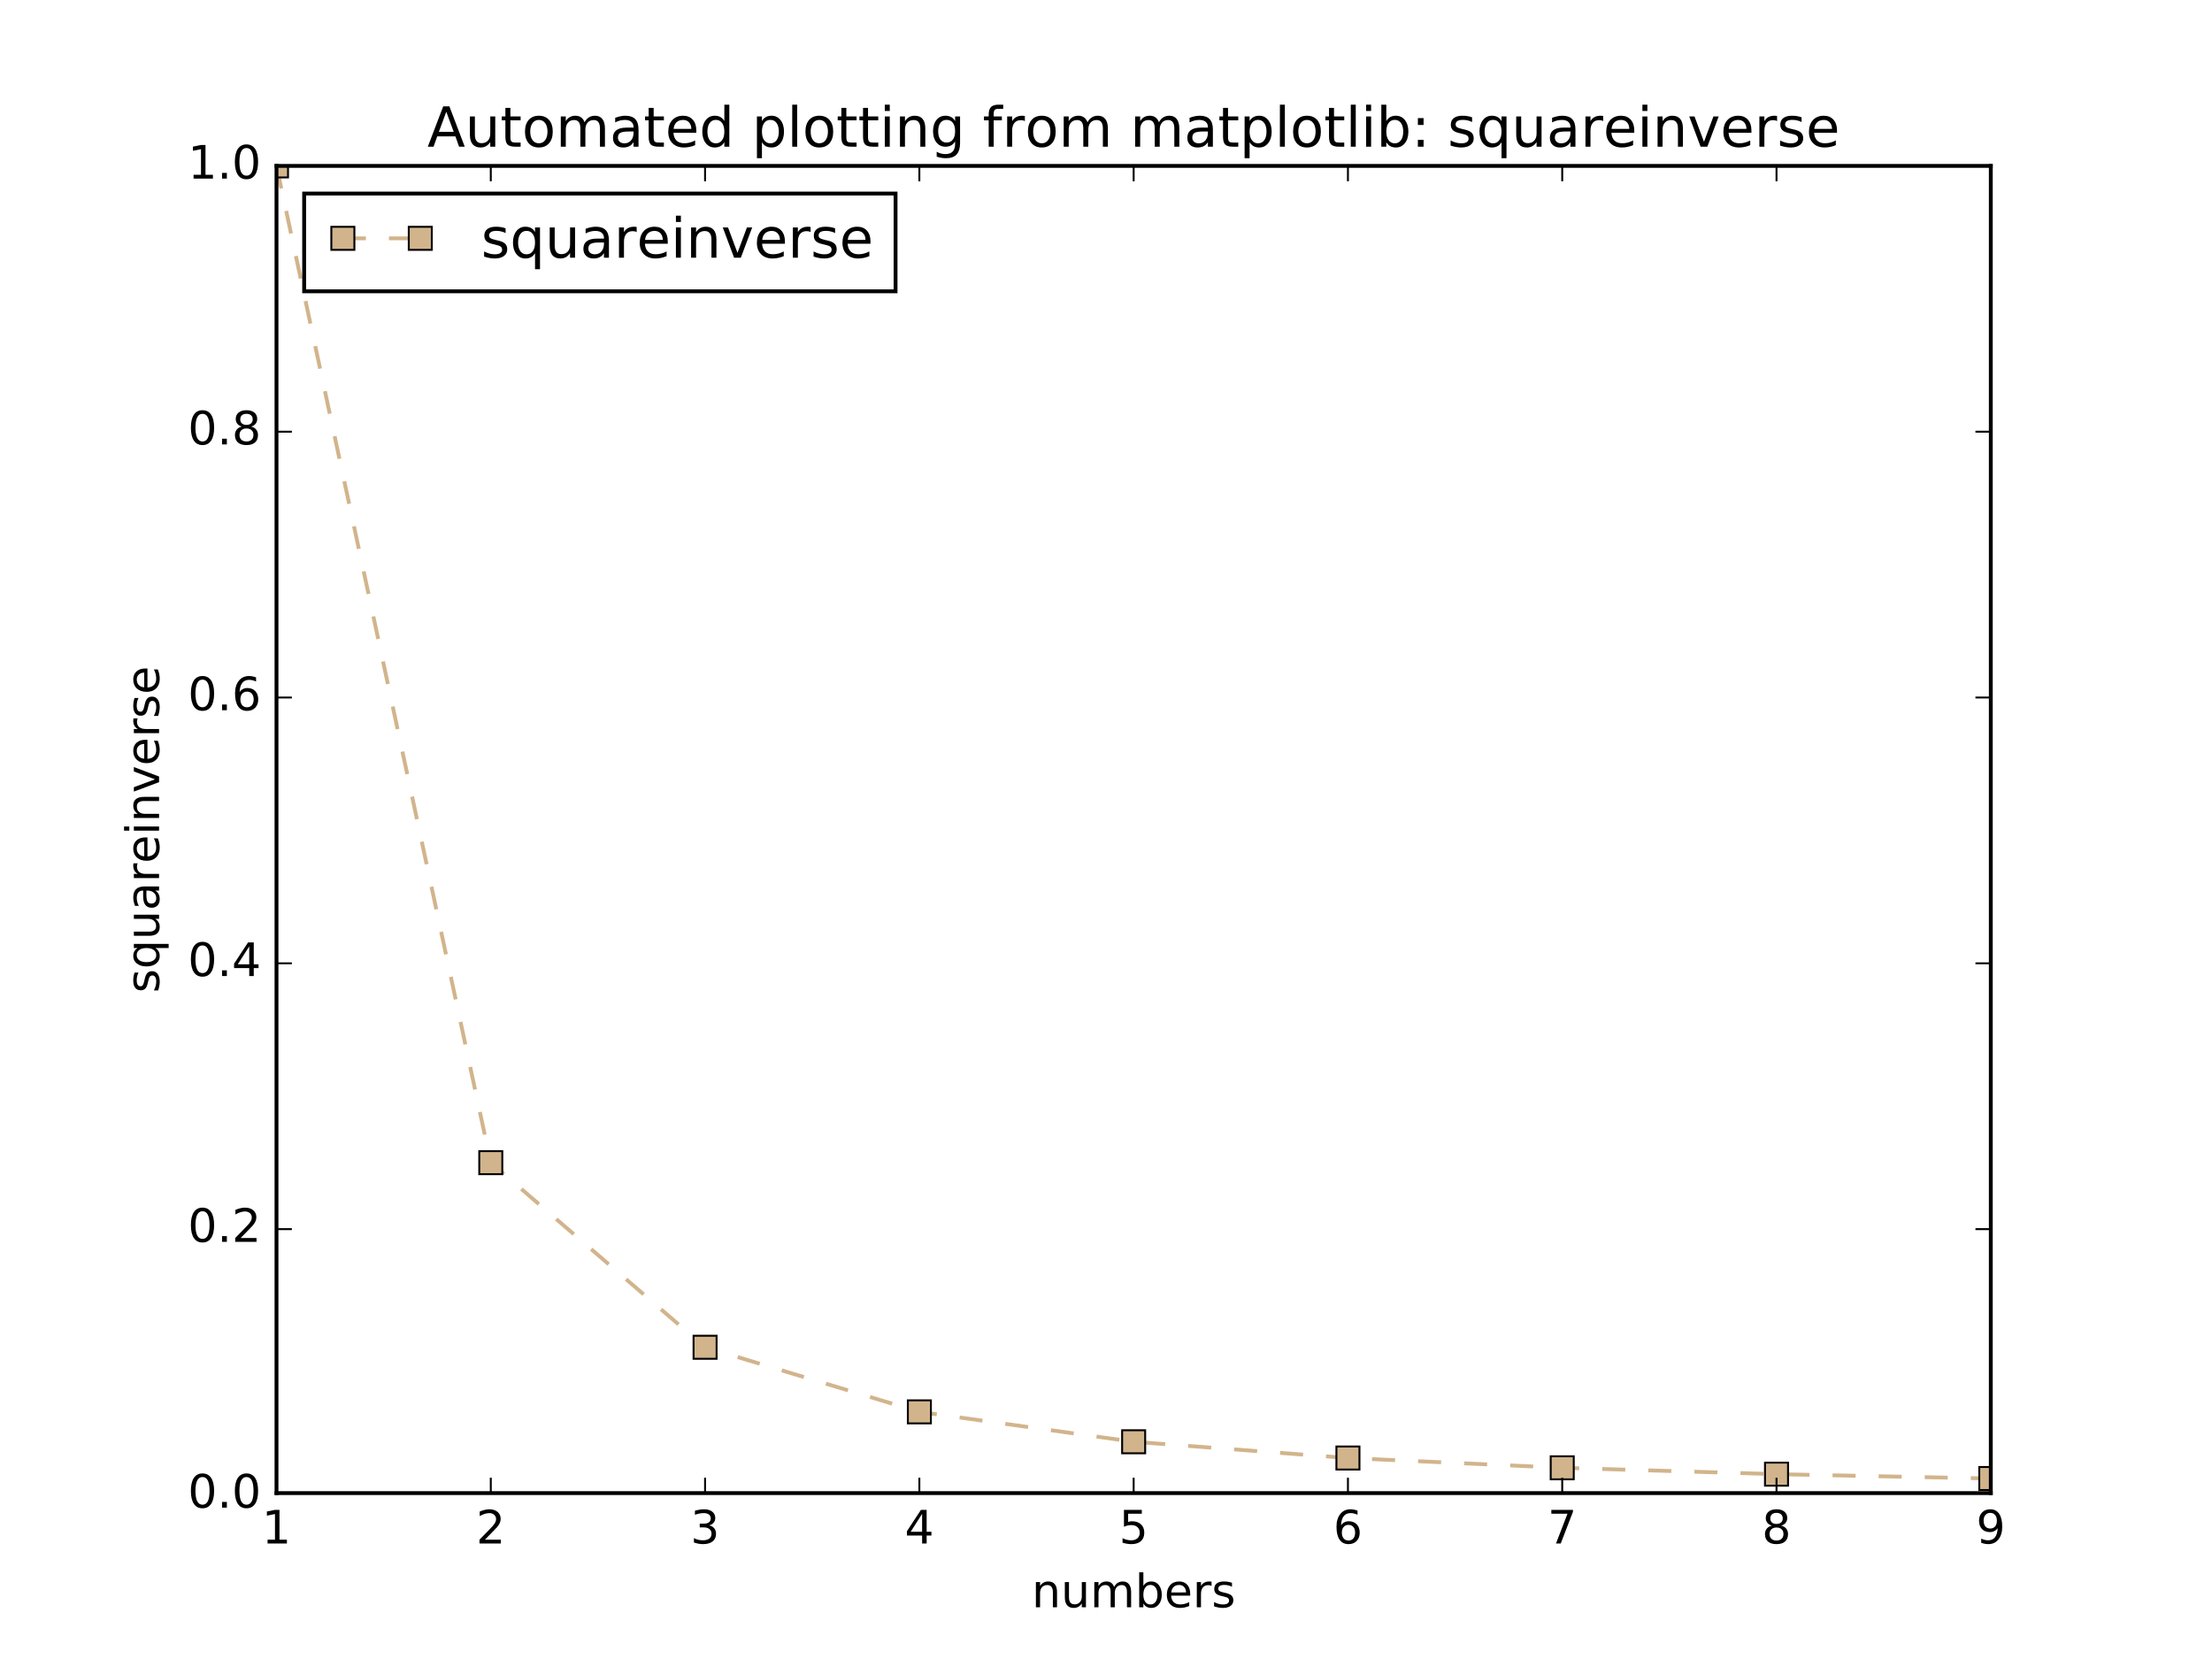
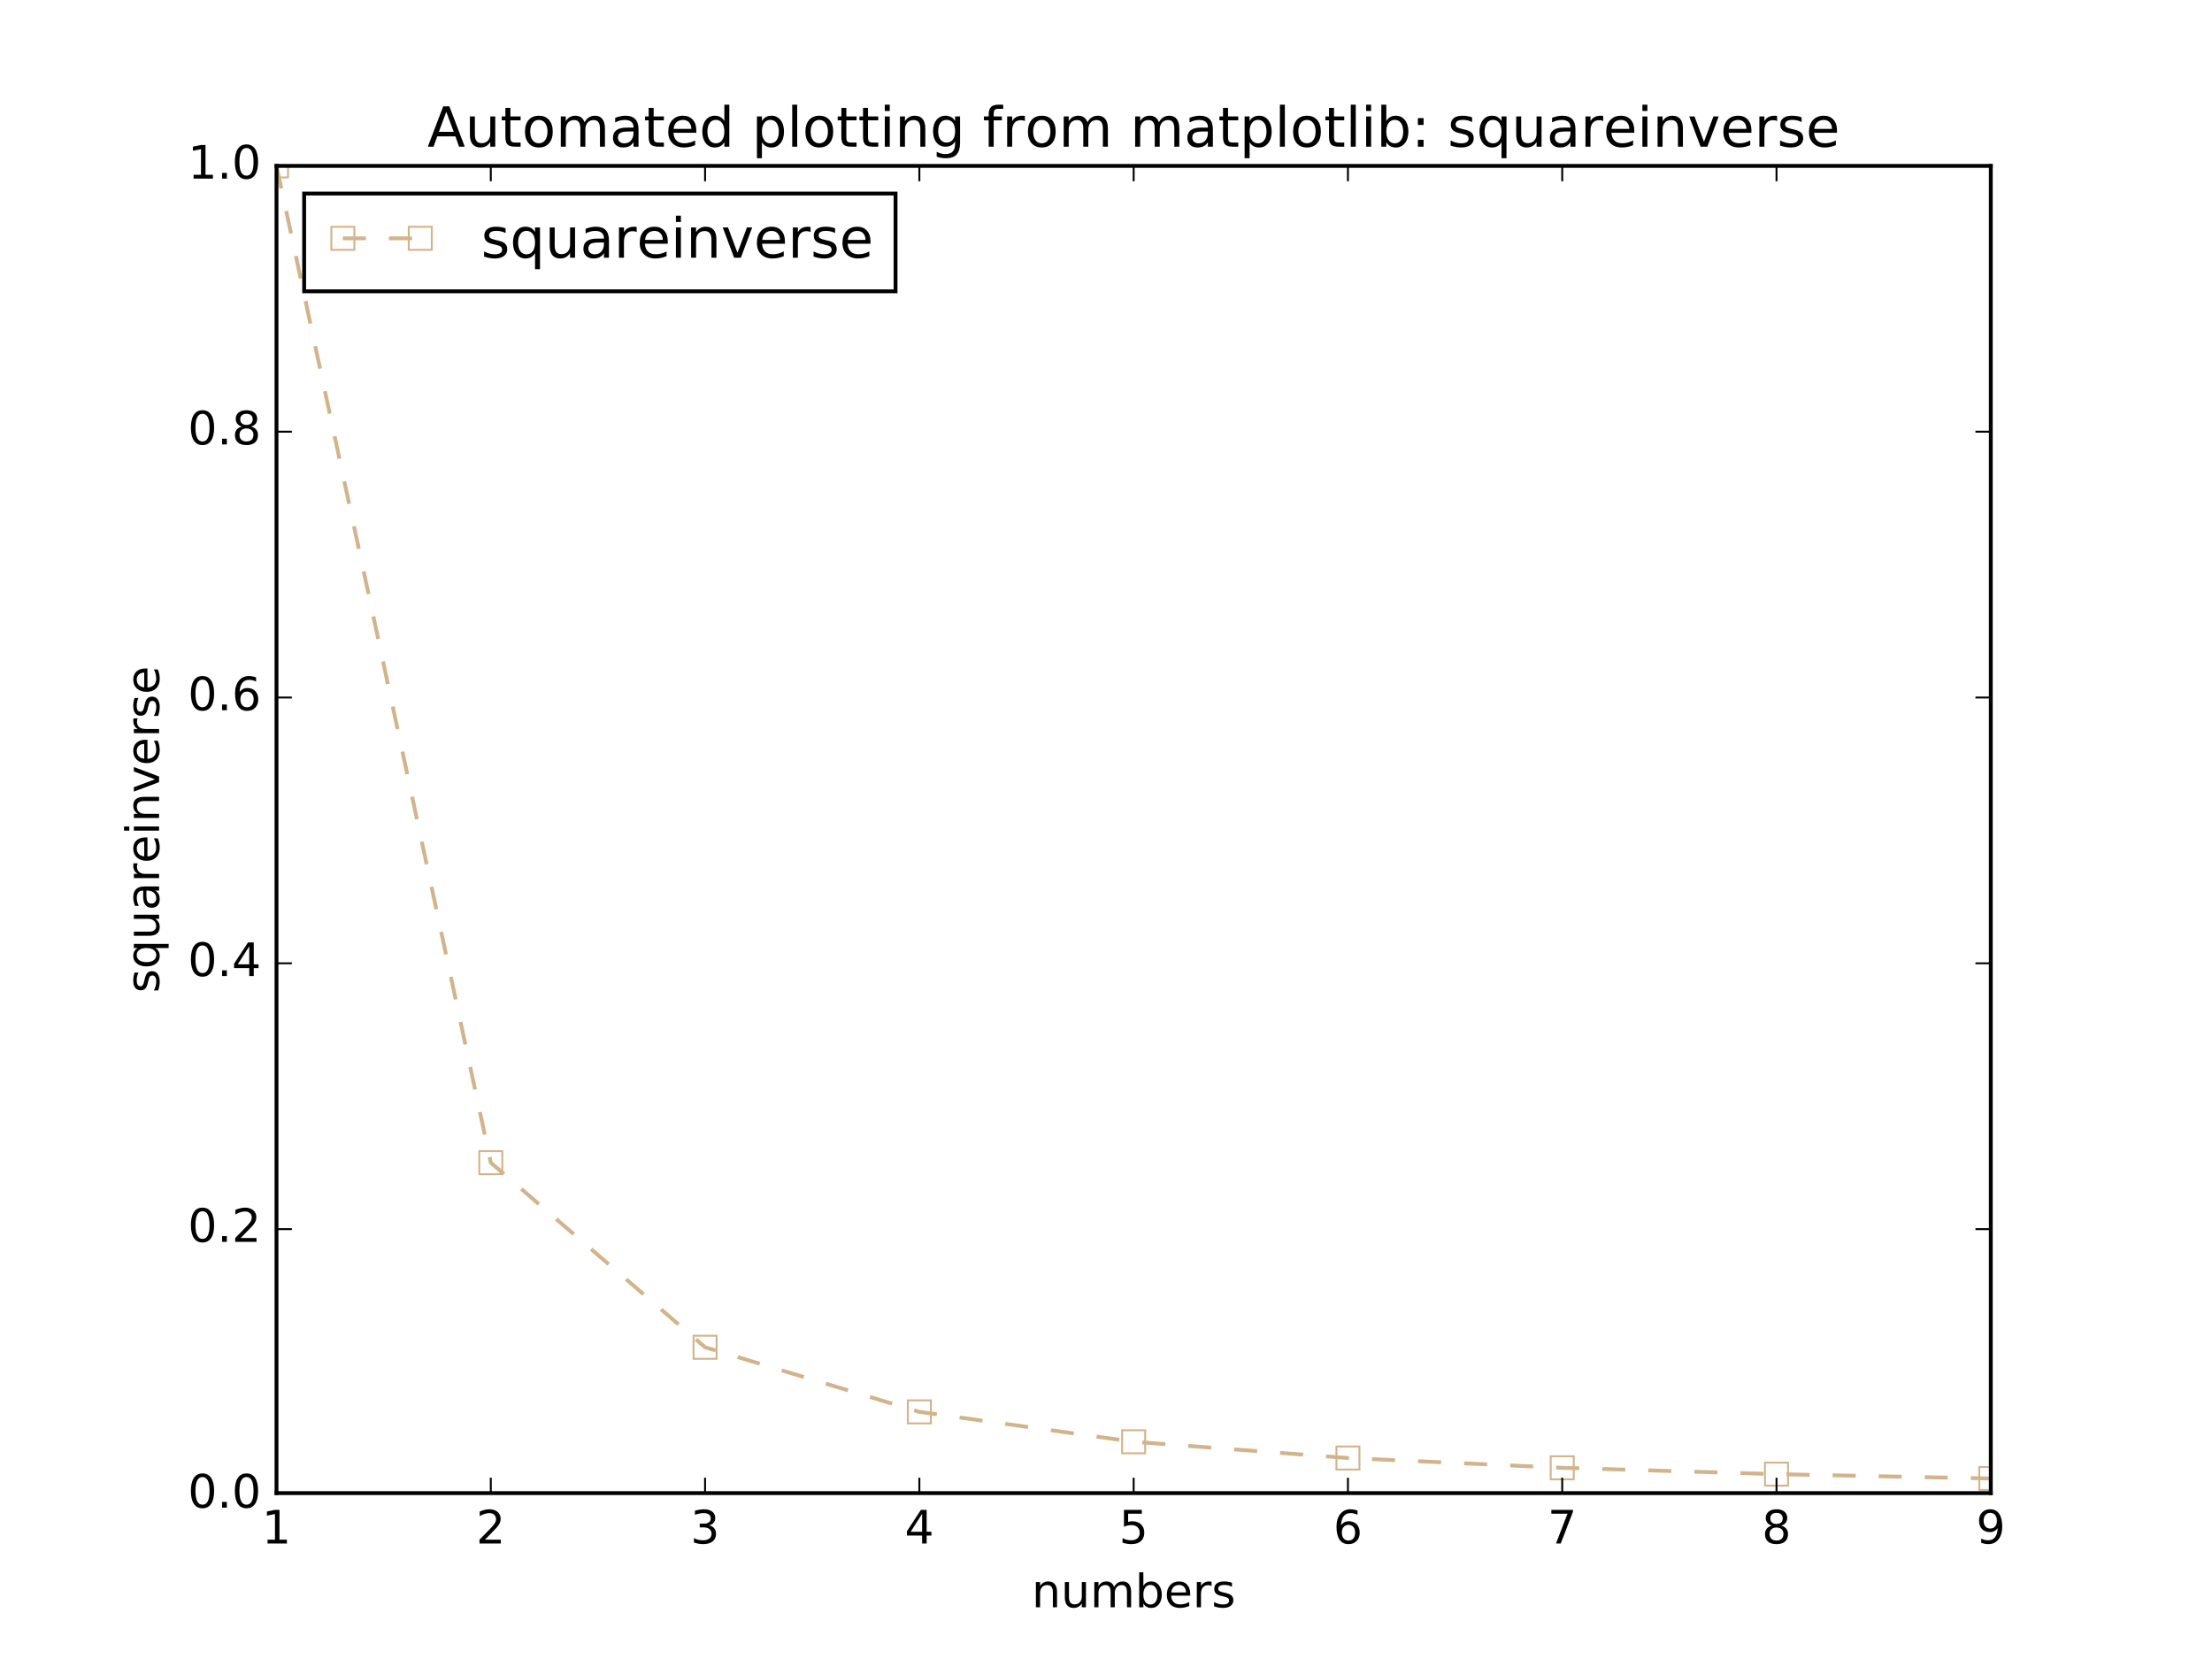
<svg xmlns="http://www.w3.org/2000/svg" xmlns:xlink="http://www.w3.org/1999/xlink" height="432pt" version="1.1" viewBox="0 0 576 432" width="576pt">
  <defs>
    <style type="text/css">
*{stroke-linecap:butt;stroke-linejoin:round;stroke-miterlimit:100000;}
  </style>
  </defs>
  <g id="figure_1">
    <g id="patch_1">
      <path d="M 0 432  L 576 432  L 576 0  L 0 0  z " style="fill:#ffffff;" />
    </g>
    <g id="axes_1">
      <g id="patch_2">
        <path d="M 72 388.8  L 518.4 388.8  L 518.4 43.2  L 72 43.2  z " style="fill:#ffffff;" />
      </g>
      <g id="line2d_1">
-         <path clip-path="url(#p4849aa7f11)" d="M 72 43.2  L 127.8 302.756  L 183.6 350.822  L 239.4 367.645  L 295.2 375.432  L 351 379.662  L 406.8 382.212  L 462.6 383.867  L 518.4 385.002  " style="fill:none;stroke:#d2b48c;stroke-dasharray:6,6;stroke-dashoffset:0.0;" />
+         <path clip-path="url(#pb3fa922ce8)" d="M 72 43.2  L 127.8 302.756  L 183.6 350.822  L 239.4 367.645  L 295.2 375.432  L 351 379.662  L 406.8 382.212  L 462.6 383.867  L 518.4 385.002  " style="fill:none;stroke:#d2b48c;stroke-dasharray:6,6;stroke-dashoffset:0.0;" />
        <defs>
-           <path d="M -3 3  L 3 3  L 3 -3  L -3 -3  z " id="m48107b4803" style="stroke:#000000;stroke-linejoin:miter;stroke-width:0.5;" />
+           <path d="M -3 3  L 3 3  L 3 -3  L -3 -3  z " id="me5fd3491e6" style="stroke:#d2b48c;stroke-linejoin:miter;stroke-width:0.5;" />
        </defs>
-         <g clip-path="url(#p4849aa7f11)">
-           <use style="fill:#d2b48c;stroke:#000000;stroke-linejoin:miter;stroke-width:0.5;" x="72.0" xlink:href="#m48107b4803" y="43.2" />
-           <use style="fill:#d2b48c;stroke:#000000;stroke-linejoin:miter;stroke-width:0.5;" x="127.8" xlink:href="#m48107b4803" y="302.756" />
-           <use style="fill:#d2b48c;stroke:#000000;stroke-linejoin:miter;stroke-width:0.5;" x="183.6" xlink:href="#m48107b4803" y="350.822" />
-           <use style="fill:#d2b48c;stroke:#000000;stroke-linejoin:miter;stroke-width:0.5;" x="239.4" xlink:href="#m48107b4803" y="367.645" />
-           <use style="fill:#d2b48c;stroke:#000000;stroke-linejoin:miter;stroke-width:0.5;" x="295.2" xlink:href="#m48107b4803" y="375.432" />
-           <use style="fill:#d2b48c;stroke:#000000;stroke-linejoin:miter;stroke-width:0.5;" x="351.0" xlink:href="#m48107b4803" y="379.662" />
-           <use style="fill:#d2b48c;stroke:#000000;stroke-linejoin:miter;stroke-width:0.5;" x="406.8" xlink:href="#m48107b4803" y="382.212" />
-           <use style="fill:#d2b48c;stroke:#000000;stroke-linejoin:miter;stroke-width:0.5;" x="462.6" xlink:href="#m48107b4803" y="383.867" />
-           <use style="fill:#d2b48c;stroke:#000000;stroke-linejoin:miter;stroke-width:0.5;" x="518.4" xlink:href="#m48107b4803" y="385.002" />
+         <g clip-path="url(#pb3fa922ce8)">
+           <use style="fill:none;stroke:#d2b48c;stroke-linejoin:miter;stroke-width:0.5;" x="72.0" xlink:href="#me5fd3491e6" y="43.2" />
+           <use style="fill:none;stroke:#d2b48c;stroke-linejoin:miter;stroke-width:0.5;" x="127.8" xlink:href="#me5fd3491e6" y="302.756" />
+           <use style="fill:none;stroke:#d2b48c;stroke-linejoin:miter;stroke-width:0.5;" x="183.6" xlink:href="#me5fd3491e6" y="350.822" />
+           <use style="fill:none;stroke:#d2b48c;stroke-linejoin:miter;stroke-width:0.5;" x="239.4" xlink:href="#me5fd3491e6" y="367.645" />
+           <use style="fill:none;stroke:#d2b48c;stroke-linejoin:miter;stroke-width:0.5;" x="295.2" xlink:href="#me5fd3491e6" y="375.432" />
+           <use style="fill:none;stroke:#d2b48c;stroke-linejoin:miter;stroke-width:0.5;" x="351.0" xlink:href="#me5fd3491e6" y="379.662" />
+           <use style="fill:none;stroke:#d2b48c;stroke-linejoin:miter;stroke-width:0.5;" x="406.8" xlink:href="#me5fd3491e6" y="382.212" />
+           <use style="fill:none;stroke:#d2b48c;stroke-linejoin:miter;stroke-width:0.5;" x="462.6" xlink:href="#me5fd3491e6" y="383.867" />
+           <use style="fill:none;stroke:#d2b48c;stroke-linejoin:miter;stroke-width:0.5;" x="518.4" xlink:href="#me5fd3491e6" y="385.002" />
        </g>
      </g>
      <g id="patch_3">
        <path d="M 72 43.2  L 518.4 43.2  " style="fill:none;stroke:#000000;stroke-linecap:square;stroke-linejoin:miter;" />
      </g>
      <g id="patch_4">
        <path d="M 518.4 388.8  L 518.4 43.2  " style="fill:none;stroke:#000000;stroke-linecap:square;stroke-linejoin:miter;" />
      </g>
      <g id="patch_5">
        <path d="M 72 388.8  L 518.4 388.8  " style="fill:none;stroke:#000000;stroke-linecap:square;stroke-linejoin:miter;" />
      </g>
      <g id="patch_6">
        <path d="M 72 388.8  L 72 43.2  " style="fill:none;stroke:#000000;stroke-linecap:square;stroke-linejoin:miter;" />
      </g>
      <g id="matplotlib.axis_1">
        <g id="xtick_1">
          <g id="line2d_2">
            <defs>
-               <path d="M 0 0  L 0 -4  " id="ma2c7a8c70d" style="stroke:#000000;stroke-width:0.5;" />
-             </defs>
-             <g>
-               <use style="stroke:#000000;stroke-width:0.5;" x="72.0" xlink:href="#ma2c7a8c70d" y="388.8" />
+               <path d="M 0 0  L 0 -4  " id="m78425bdd0c" style="stroke:#000000;stroke-width:0.5;" />
+             </defs>
+             <g>
+               <use style="stroke:#000000;stroke-width:0.5;" x="72.0" xlink:href="#m78425bdd0c" y="388.8" />
            </g>
          </g>
          <g id="line2d_3">
            <defs>
-               <path d="M 0 0  L 0 4  " id="m5c0ee58ddb" style="stroke:#000000;stroke-width:0.5;" />
-             </defs>
-             <g>
-               <use style="stroke:#000000;stroke-width:0.5;" x="72.0" xlink:href="#m5c0ee58ddb" y="43.2" />
+               <path d="M 0 0  L 0 4  " id="m4f52b90b50" style="stroke:#000000;stroke-width:0.5;" />
+             </defs>
+             <g>
+               <use style="stroke:#000000;stroke-width:0.5;" x="72.0" xlink:href="#m4f52b90b50" y="43.2" />
            </g>
          </g>
          <g id="text_1">
            <defs>
              <path d="M 12.406 8.297  L 28.516 8.297  L 28.516 63.922  L 10.984 60.406  L 10.984 69.391  L 28.422 72.906  L 38.281 72.906  L 38.281 8.297  L 54.391 8.297  L 54.391 0  L 12.406 0  z " id="BitstreamVeraSans-Roman-31" />
            </defs>
            <g transform="translate(68.1825 401.9181)scale(0.12 -0.12)">
              <use xlink:href="#BitstreamVeraSans-Roman-31" />
            </g>
          </g>
        </g>
        <g id="xtick_2">
          <g id="line2d_4">
            <g>
-               <use style="stroke:#000000;stroke-width:0.5;" x="127.8" xlink:href="#ma2c7a8c70d" y="388.8" />
+               <use style="stroke:#000000;stroke-width:0.5;" x="127.8" xlink:href="#m78425bdd0c" y="388.8" />
            </g>
          </g>
          <g id="line2d_5">
            <g>
-               <use style="stroke:#000000;stroke-width:0.5;" x="127.8" xlink:href="#m5c0ee58ddb" y="43.2" />
+               <use style="stroke:#000000;stroke-width:0.5;" x="127.8" xlink:href="#m4f52b90b50" y="43.2" />
            </g>
          </g>
          <g id="text_2">
            <defs>
              <path d="M 19.188 8.297  L 53.609 8.297  L 53.609 0  L 7.328 0  L 7.328 8.297  Q 12.938 14.109 22.625 23.891  Q 32.328 33.688 34.812 36.531  Q 39.547 41.844 41.422 45.531  Q 43.312 49.219 43.312 52.781  Q 43.312 58.594 39.234 62.25  Q 35.156 65.922 28.609 65.922  Q 23.969 65.922 18.812 64.312  Q 13.672 62.703 7.812 59.422  L 7.812 69.391  Q 13.766 71.781 18.938 73  Q 24.125 74.219 28.422 74.219  Q 39.75 74.219 46.484 68.547  Q 53.219 62.891 53.219 53.422  Q 53.219 48.922 51.531 44.891  Q 49.859 40.875 45.406 35.406  Q 44.188 33.984 37.641 27.219  Q 31.109 20.453 19.188 8.297  " id="BitstreamVeraSans-Roman-32" />
            </defs>
            <g transform="translate(123.9825 401.9181)scale(0.12 -0.12)">
              <use xlink:href="#BitstreamVeraSans-Roman-32" />
            </g>
          </g>
        </g>
        <g id="xtick_3">
          <g id="line2d_6">
            <g>
-               <use style="stroke:#000000;stroke-width:0.5;" x="183.6" xlink:href="#ma2c7a8c70d" y="388.8" />
+               <use style="stroke:#000000;stroke-width:0.5;" x="183.6" xlink:href="#m78425bdd0c" y="388.8" />
            </g>
          </g>
          <g id="line2d_7">
            <g>
-               <use style="stroke:#000000;stroke-width:0.5;" x="183.6" xlink:href="#m5c0ee58ddb" y="43.2" />
+               <use style="stroke:#000000;stroke-width:0.5;" x="183.6" xlink:href="#m4f52b90b50" y="43.2" />
            </g>
          </g>
          <g id="text_3">
            <defs>
              <path d="M 40.578 39.312  Q 47.656 37.797 51.625 33  Q 55.609 28.219 55.609 21.188  Q 55.609 10.406 48.188 4.484  Q 40.766 -1.422 27.094 -1.422  Q 22.516 -1.422 17.656 -0.516  Q 12.797 0.391 7.625 2.203  L 7.625 11.719  Q 11.719 9.328 16.594 8.109  Q 21.484 6.891 26.812 6.891  Q 36.078 6.891 40.938 10.547  Q 45.797 14.203 45.797 21.188  Q 45.797 27.641 41.281 31.266  Q 36.766 34.906 28.719 34.906  L 20.219 34.906  L 20.219 43.016  L 29.109 43.016  Q 36.375 43.016 40.234 45.922  Q 44.094 48.828 44.094 54.297  Q 44.094 59.906 40.109 62.906  Q 36.141 65.922 28.719 65.922  Q 24.656 65.922 20.016 65.031  Q 15.375 64.156 9.812 62.312  L 9.812 71.094  Q 15.438 72.656 20.344 73.438  Q 25.25 74.219 29.594 74.219  Q 40.828 74.219 47.359 69.109  Q 53.906 64.016 53.906 55.328  Q 53.906 49.266 50.438 45.094  Q 46.969 40.922 40.578 39.312  " id="BitstreamVeraSans-Roman-33" />
            </defs>
            <g transform="translate(179.7825 401.9181)scale(0.12 -0.12)">
              <use xlink:href="#BitstreamVeraSans-Roman-33" />
            </g>
          </g>
        </g>
        <g id="xtick_4">
          <g id="line2d_8">
            <g>
-               <use style="stroke:#000000;stroke-width:0.5;" x="239.4" xlink:href="#ma2c7a8c70d" y="388.8" />
+               <use style="stroke:#000000;stroke-width:0.5;" x="239.4" xlink:href="#m78425bdd0c" y="388.8" />
            </g>
          </g>
          <g id="line2d_9">
            <g>
-               <use style="stroke:#000000;stroke-width:0.5;" x="239.4" xlink:href="#m5c0ee58ddb" y="43.2" />
+               <use style="stroke:#000000;stroke-width:0.5;" x="239.4" xlink:href="#m4f52b90b50" y="43.2" />
            </g>
          </g>
          <g id="text_4">
            <defs>
              <path d="M 37.797 64.312  L 12.891 25.391  L 37.797 25.391  z M 35.203 72.906  L 47.609 72.906  L 47.609 25.391  L 58.016 25.391  L 58.016 17.188  L 47.609 17.188  L 47.609 0  L 37.797 0  L 37.797 17.188  L 4.891 17.188  L 4.891 26.703  z " id="BitstreamVeraSans-Roman-34" />
            </defs>
            <g transform="translate(235.5825 401.9181)scale(0.12 -0.12)">
              <use xlink:href="#BitstreamVeraSans-Roman-34" />
            </g>
          </g>
        </g>
        <g id="xtick_5">
          <g id="line2d_10">
            <g>
-               <use style="stroke:#000000;stroke-width:0.5;" x="295.2" xlink:href="#ma2c7a8c70d" y="388.8" />
+               <use style="stroke:#000000;stroke-width:0.5;" x="295.2" xlink:href="#m78425bdd0c" y="388.8" />
            </g>
          </g>
          <g id="line2d_11">
            <g>
-               <use style="stroke:#000000;stroke-width:0.5;" x="295.2" xlink:href="#m5c0ee58ddb" y="43.2" />
+               <use style="stroke:#000000;stroke-width:0.5;" x="295.2" xlink:href="#m4f52b90b50" y="43.2" />
            </g>
          </g>
          <g id="text_5">
            <defs>
              <path d="M 10.797 72.906  L 49.516 72.906  L 49.516 64.594  L 19.828 64.594  L 19.828 46.734  Q 21.969 47.469 24.109 47.828  Q 26.266 48.188 28.422 48.188  Q 40.625 48.188 47.75 41.5  Q 54.891 34.812 54.891 23.391  Q 54.891 11.625 47.562 5.094  Q 40.234 -1.422 26.906 -1.422  Q 22.312 -1.422 17.547 -0.641  Q 12.797 0.141 7.719 1.703  L 7.719 11.625  Q 12.109 9.234 16.797 8.062  Q 21.484 6.891 26.703 6.891  Q 35.156 6.891 40.078 11.328  Q 45.016 15.766 45.016 23.391  Q 45.016 31 40.078 35.438  Q 35.156 39.891 26.703 39.891  Q 22.75 39.891 18.812 39.016  Q 14.891 38.141 10.797 36.281  z " id="BitstreamVeraSans-Roman-35" />
            </defs>
            <g transform="translate(291.3825 401.9181)scale(0.12 -0.12)">
              <use xlink:href="#BitstreamVeraSans-Roman-35" />
            </g>
          </g>
        </g>
        <g id="xtick_6">
          <g id="line2d_12">
            <g>
-               <use style="stroke:#000000;stroke-width:0.5;" x="351.0" xlink:href="#ma2c7a8c70d" y="388.8" />
+               <use style="stroke:#000000;stroke-width:0.5;" x="351.0" xlink:href="#m78425bdd0c" y="388.8" />
            </g>
          </g>
          <g id="line2d_13">
            <g>
-               <use style="stroke:#000000;stroke-width:0.5;" x="351.0" xlink:href="#m5c0ee58ddb" y="43.2" />
+               <use style="stroke:#000000;stroke-width:0.5;" x="351.0" xlink:href="#m4f52b90b50" y="43.2" />
            </g>
          </g>
          <g id="text_6">
            <defs>
              <path d="M 33.016 40.375  Q 26.375 40.375 22.484 35.828  Q 18.609 31.297 18.609 23.391  Q 18.609 15.531 22.484 10.953  Q 26.375 6.391 33.016 6.391  Q 39.656 6.391 43.531 10.953  Q 47.406 15.531 47.406 23.391  Q 47.406 31.297 43.531 35.828  Q 39.656 40.375 33.016 40.375  M 52.594 71.297  L 52.594 62.312  Q 48.875 64.062 45.094 64.984  Q 41.312 65.922 37.594 65.922  Q 27.828 65.922 22.672 59.328  Q 17.531 52.734 16.797 39.406  Q 19.672 43.656 24.016 45.922  Q 28.375 48.188 33.594 48.188  Q 44.578 48.188 50.953 41.516  Q 57.328 34.859 57.328 23.391  Q 57.328 12.156 50.688 5.359  Q 44.047 -1.422 33.016 -1.422  Q 20.359 -1.422 13.672 8.266  Q 6.984 17.969 6.984 36.375  Q 6.984 53.656 15.188 63.938  Q 23.391 74.219 37.203 74.219  Q 40.922 74.219 44.703 73.484  Q 48.484 72.75 52.594 71.297  " id="BitstreamVeraSans-Roman-36" />
            </defs>
            <g transform="translate(347.1825 401.9181)scale(0.12 -0.12)">
              <use xlink:href="#BitstreamVeraSans-Roman-36" />
            </g>
          </g>
        </g>
        <g id="xtick_7">
          <g id="line2d_14">
            <g>
-               <use style="stroke:#000000;stroke-width:0.5;" x="406.8" xlink:href="#ma2c7a8c70d" y="388.8" />
+               <use style="stroke:#000000;stroke-width:0.5;" x="406.8" xlink:href="#m78425bdd0c" y="388.8" />
            </g>
          </g>
          <g id="line2d_15">
            <g>
-               <use style="stroke:#000000;stroke-width:0.5;" x="406.8" xlink:href="#m5c0ee58ddb" y="43.2" />
+               <use style="stroke:#000000;stroke-width:0.5;" x="406.8" xlink:href="#m4f52b90b50" y="43.2" />
            </g>
          </g>
          <g id="text_7">
            <defs>
              <path d="M 8.203 72.906  L 55.078 72.906  L 55.078 68.703  L 28.609 0  L 18.312 0  L 43.219 64.594  L 8.203 64.594  z " id="BitstreamVeraSans-Roman-37" />
            </defs>
            <g transform="translate(402.9825 401.9181)scale(0.12 -0.12)">
              <use xlink:href="#BitstreamVeraSans-Roman-37" />
            </g>
          </g>
        </g>
        <g id="xtick_8">
          <g id="line2d_16">
            <g>
-               <use style="stroke:#000000;stroke-width:0.5;" x="462.6" xlink:href="#ma2c7a8c70d" y="388.8" />
+               <use style="stroke:#000000;stroke-width:0.5;" x="462.6" xlink:href="#m78425bdd0c" y="388.8" />
            </g>
          </g>
          <g id="line2d_17">
            <g>
-               <use style="stroke:#000000;stroke-width:0.5;" x="462.6" xlink:href="#m5c0ee58ddb" y="43.2" />
+               <use style="stroke:#000000;stroke-width:0.5;" x="462.6" xlink:href="#m4f52b90b50" y="43.2" />
            </g>
          </g>
          <g id="text_8">
            <defs>
              <path d="M 31.781 34.625  Q 24.75 34.625 20.719 30.859  Q 16.703 27.094 16.703 20.516  Q 16.703 13.922 20.719 10.156  Q 24.75 6.391 31.781 6.391  Q 38.812 6.391 42.859 10.172  Q 46.922 13.969 46.922 20.516  Q 46.922 27.094 42.891 30.859  Q 38.875 34.625 31.781 34.625  M 21.922 38.812  Q 15.578 40.375 12.031 44.719  Q 8.5 49.078 8.5 55.328  Q 8.5 64.062 14.719 69.141  Q 20.953 74.219 31.781 74.219  Q 42.672 74.219 48.875 69.141  Q 55.078 64.062 55.078 55.328  Q 55.078 49.078 51.531 44.719  Q 48 40.375 41.703 38.812  Q 48.828 37.156 52.797 32.312  Q 56.781 27.484 56.781 20.516  Q 56.781 9.906 50.312 4.234  Q 43.844 -1.422 31.781 -1.422  Q 19.734 -1.422 13.25 4.234  Q 6.781 9.906 6.781 20.516  Q 6.781 27.484 10.781 32.312  Q 14.797 37.156 21.922 38.812  M 18.312 54.391  Q 18.312 48.734 21.844 45.562  Q 25.391 42.391 31.781 42.391  Q 38.141 42.391 41.719 45.562  Q 45.312 48.734 45.312 54.391  Q 45.312 60.062 41.719 63.234  Q 38.141 66.406 31.781 66.406  Q 25.391 66.406 21.844 63.234  Q 18.312 60.062 18.312 54.391  " id="BitstreamVeraSans-Roman-38" />
            </defs>
            <g transform="translate(458.7825 401.9181)scale(0.12 -0.12)">
              <use xlink:href="#BitstreamVeraSans-Roman-38" />
            </g>
          </g>
        </g>
        <g id="xtick_9">
          <g id="line2d_18">
            <g>
-               <use style="stroke:#000000;stroke-width:0.5;" x="518.4" xlink:href="#ma2c7a8c70d" y="388.8" />
+               <use style="stroke:#000000;stroke-width:0.5;" x="518.4" xlink:href="#m78425bdd0c" y="388.8" />
            </g>
          </g>
          <g id="line2d_19">
            <g>
-               <use style="stroke:#000000;stroke-width:0.5;" x="518.4" xlink:href="#m5c0ee58ddb" y="43.2" />
+               <use style="stroke:#000000;stroke-width:0.5;" x="518.4" xlink:href="#m4f52b90b50" y="43.2" />
            </g>
          </g>
          <g id="text_9">
            <defs>
              <path d="M 10.984 1.516  L 10.984 10.5  Q 14.703 8.734 18.5 7.812  Q 22.312 6.891 25.984 6.891  Q 35.75 6.891 40.891 13.453  Q 46.047 20.016 46.781 33.406  Q 43.953 29.203 39.594 26.953  Q 35.25 24.703 29.984 24.703  Q 19.047 24.703 12.672 31.312  Q 6.297 37.938 6.297 49.422  Q 6.297 60.641 12.938 67.422  Q 19.578 74.219 30.609 74.219  Q 43.266 74.219 49.922 64.516  Q 56.594 54.828 56.594 36.375  Q 56.594 19.141 48.406 8.859  Q 40.234 -1.422 26.422 -1.422  Q 22.703 -1.422 18.891 -0.688  Q 15.094 0.047 10.984 1.516  M 30.609 32.422  Q 37.25 32.422 41.125 36.953  Q 45.016 41.5 45.016 49.422  Q 45.016 57.281 41.125 61.844  Q 37.25 66.406 30.609 66.406  Q 23.969 66.406 20.094 61.844  Q 16.219 57.281 16.219 49.422  Q 16.219 41.5 20.094 36.953  Q 23.969 32.422 30.609 32.422  " id="BitstreamVeraSans-Roman-39" />
            </defs>
            <g transform="translate(514.5825 401.9181)scale(0.12 -0.12)">
              <use xlink:href="#BitstreamVeraSans-Roman-39" />
            </g>
          </g>
        </g>
        <g id="text_10">
          <defs>
            <path d="M 54.891 33.016  L 54.891 0  L 45.906 0  L 45.906 32.719  Q 45.906 40.484 42.875 44.328  Q 39.844 48.188 33.797 48.188  Q 26.516 48.188 22.312 43.547  Q 18.109 38.922 18.109 30.906  L 18.109 0  L 9.078 0  L 9.078 54.688  L 18.109 54.688  L 18.109 46.188  Q 21.344 51.125 25.703 53.562  Q 30.078 56 35.797 56  Q 45.219 56 50.047 50.172  Q 54.891 44.344 54.891 33.016  " id="BitstreamVeraSans-Roman-6e" />
            <path d="M 52 44.188  Q 55.375 50.25 60.062 53.125  Q 64.75 56 71.094 56  Q 79.641 56 84.281 50.016  Q 88.922 44.047 88.922 33.016  L 88.922 0  L 79.891 0  L 79.891 32.719  Q 79.891 40.578 77.094 44.375  Q 74.312 48.188 68.609 48.188  Q 61.625 48.188 57.562 43.547  Q 53.516 38.922 53.516 30.906  L 53.516 0  L 44.484 0  L 44.484 32.719  Q 44.484 40.625 41.703 44.406  Q 38.922 48.188 33.109 48.188  Q 26.219 48.188 22.156 43.531  Q 18.109 38.875 18.109 30.906  L 18.109 0  L 9.078 0  L 9.078 54.688  L 18.109 54.688  L 18.109 46.188  Q 21.188 51.219 25.484 53.609  Q 29.781 56 35.688 56  Q 41.656 56 45.828 52.969  Q 50 49.953 52 44.188  " id="BitstreamVeraSans-Roman-6d" />
            <path d="M 56.203 29.594  L 56.203 25.203  L 14.891 25.203  Q 15.484 15.922 20.484 11.062  Q 25.484 6.203 34.422 6.203  Q 39.594 6.203 44.453 7.469  Q 49.312 8.734 54.109 11.281  L 54.109 2.781  Q 49.266 0.734 44.188 -0.344  Q 39.109 -1.422 33.891 -1.422  Q 20.797 -1.422 13.156 6.188  Q 5.516 13.812 5.516 26.812  Q 5.516 40.234 12.766 48.109  Q 20.016 56 32.328 56  Q 43.359 56 49.781 48.891  Q 56.203 41.797 56.203 29.594  M 47.219 32.234  Q 47.125 39.594 43.094 43.984  Q 39.062 48.391 32.422 48.391  Q 24.906 48.391 20.391 44.141  Q 15.875 39.891 15.188 32.172  z " id="BitstreamVeraSans-Roman-65" />
            <path d="M 8.5 21.578  L 8.5 54.688  L 17.484 54.688  L 17.484 21.922  Q 17.484 14.156 20.5 10.266  Q 23.531 6.391 29.594 6.391  Q 36.859 6.391 41.078 11.031  Q 45.312 15.672 45.312 23.688  L 45.312 54.688  L 54.297 54.688  L 54.297 0  L 45.312 0  L 45.312 8.406  Q 42.047 3.422 37.719 1  Q 33.406 -1.422 27.688 -1.422  Q 18.266 -1.422 13.375 4.438  Q 8.5 10.297 8.5 21.578  " id="BitstreamVeraSans-Roman-75" />
            <path d="M 41.109 46.297  Q 39.594 47.172 37.812 47.578  Q 36.031 48 33.891 48  Q 26.266 48 22.188 43.047  Q 18.109 38.094 18.109 28.812  L 18.109 0  L 9.078 0  L 9.078 54.688  L 18.109 54.688  L 18.109 46.188  Q 20.953 51.172 25.484 53.578  Q 30.031 56 36.531 56  Q 37.453 56 38.578 55.875  Q 39.703 55.766 41.062 55.516  z " id="BitstreamVeraSans-Roman-72" />
            <path d="M 44.281 53.078  L 44.281 44.578  Q 40.484 46.531 36.375 47.5  Q 32.281 48.484 27.875 48.484  Q 21.188 48.484 17.844 46.438  Q 14.5 44.391 14.5 40.281  Q 14.5 37.156 16.891 35.375  Q 19.281 33.594 26.516 31.984  L 29.594 31.297  Q 39.156 29.25 43.188 25.516  Q 47.219 21.781 47.219 15.094  Q 47.219 7.469 41.188 3.016  Q 35.156 -1.422 24.609 -1.422  Q 20.219 -1.422 15.453 -0.562  Q 10.688 0.297 5.422 2  L 5.422 11.281  Q 10.406 8.688 15.234 7.391  Q 20.062 6.109 24.812 6.109  Q 31.156 6.109 34.562 8.281  Q 37.984 10.453 37.984 14.406  Q 37.984 18.062 35.516 20.016  Q 33.062 21.969 24.703 23.781  L 21.578 24.516  Q 13.234 26.266 9.516 29.906  Q 5.812 33.547 5.812 39.891  Q 5.812 47.609 11.281 51.797  Q 16.75 56 26.812 56  Q 31.781 56 36.172 55.266  Q 40.578 54.547 44.281 53.078  " id="BitstreamVeraSans-Roman-73" />
            <path d="M 48.688 27.297  Q 48.688 37.203 44.609 42.844  Q 40.531 48.484 33.406 48.484  Q 26.266 48.484 22.188 42.844  Q 18.109 37.203 18.109 27.297  Q 18.109 17.391 22.188 11.75  Q 26.266 6.109 33.406 6.109  Q 40.531 6.109 44.609 11.75  Q 48.688 17.391 48.688 27.297  M 18.109 46.391  Q 20.953 51.266 25.266 53.625  Q 29.594 56 35.594 56  Q 45.562 56 51.781 48.094  Q 58.016 40.188 58.016 27.297  Q 58.016 14.406 51.781 6.484  Q 45.562 -1.422 35.594 -1.422  Q 29.594 -1.422 25.266 0.953  Q 20.953 3.328 18.109 8.203  L 18.109 0  L 9.078 0  L 9.078 75.984  L 18.109 75.984  z " id="BitstreamVeraSans-Roman-62" />
          </defs>
          <g transform="translate(268.6575 418.5319)scale(0.12 -0.12)">
            <use xlink:href="#BitstreamVeraSans-Roman-6e" />
            <use x="63.379" xlink:href="#BitstreamVeraSans-Roman-75" />
            <use x="126.758" xlink:href="#BitstreamVeraSans-Roman-6d" />
            <use x="224.17" xlink:href="#BitstreamVeraSans-Roman-62" />
            <use x="287.646" xlink:href="#BitstreamVeraSans-Roman-65" />
            <use x="349.17" xlink:href="#BitstreamVeraSans-Roman-72" />
            <use x="390.283" xlink:href="#BitstreamVeraSans-Roman-73" />
          </g>
        </g>
      </g>
      <g id="matplotlib.axis_2">
        <g id="ytick_1">
          <g id="text_11">
            <defs>
              <path d="M 31.781 66.406  Q 24.172 66.406 20.328 58.906  Q 16.5 51.422 16.5 36.375  Q 16.5 21.391 20.328 13.891  Q 24.172 6.391 31.781 6.391  Q 39.453 6.391 43.281 13.891  Q 47.125 21.391 47.125 36.375  Q 47.125 51.422 43.281 58.906  Q 39.453 66.406 31.781 66.406  M 31.781 74.219  Q 44.047 74.219 50.516 64.516  Q 56.984 54.828 56.984 36.375  Q 56.984 17.969 50.516 8.266  Q 44.047 -1.422 31.781 -1.422  Q 19.531 -1.422 13.062 8.266  Q 6.594 17.969 6.594 36.375  Q 6.594 54.828 13.062 64.516  Q 19.531 74.219 31.781 74.219  " id="BitstreamVeraSans-Roman-30" />
              <path d="M 10.688 12.406  L 21 12.406  L 21 0  L 10.688 0  z " id="BitstreamVeraSans-Roman-2e" />
            </defs>
            <g transform="translate(48.91625 392.586)scale(0.12 -0.12)">
              <use xlink:href="#BitstreamVeraSans-Roman-30" />
              <use x="63.623" xlink:href="#BitstreamVeraSans-Roman-2e" />
              <use x="95.41" xlink:href="#BitstreamVeraSans-Roman-30" />
            </g>
          </g>
        </g>
        <g id="ytick_2">
          <g id="line2d_20">
            <defs>
-               <path d="M 0 0  L 4 0  " id="m12a54fd715" style="stroke:#000000;stroke-width:0.5;" />
-             </defs>
-             <g>
-               <use style="stroke:#000000;stroke-width:0.5;" x="72.0" xlink:href="#m12a54fd715" y="320.06" />
+               <path d="M 0 0  L 4 0  " id="mef0f01abc5" style="stroke:#000000;stroke-width:0.5;" />
+             </defs>
+             <g>
+               <use style="stroke:#000000;stroke-width:0.5;" x="72.0" xlink:href="#mef0f01abc5" y="320.06" />
            </g>
          </g>
          <g id="line2d_21">
            <defs>
-               <path d="M 0 0  L -4 0  " id="m9df71c7ca8" style="stroke:#000000;stroke-width:0.5;" />
-             </defs>
-             <g>
-               <use style="stroke:#000000;stroke-width:0.5;" x="518.4" xlink:href="#m9df71c7ca8" y="320.06" />
+               <path d="M 0 0  L -4 0  " id="mf8a31f674b" style="stroke:#000000;stroke-width:0.5;" />
+             </defs>
+             <g>
+               <use style="stroke:#000000;stroke-width:0.5;" x="518.4" xlink:href="#mf8a31f674b" y="320.06" />
            </g>
          </g>
          <g id="text_12">
            <g transform="translate(48.91625 323.371)scale(0.12 -0.12)">
              <use xlink:href="#BitstreamVeraSans-Roman-30" />
              <use x="63.623" xlink:href="#BitstreamVeraSans-Roman-2e" />
              <use x="95.41" xlink:href="#BitstreamVeraSans-Roman-32" />
            </g>
          </g>
        </g>
        <g id="ytick_3">
          <g id="line2d_22">
            <g>
-               <use style="stroke:#000000;stroke-width:0.5;" x="72.0" xlink:href="#m12a54fd715" y="250.845" />
+               <use style="stroke:#000000;stroke-width:0.5;" x="72.0" xlink:href="#mef0f01abc5" y="250.845" />
            </g>
          </g>
          <g id="line2d_23">
            <g>
-               <use style="stroke:#000000;stroke-width:0.5;" x="518.4" xlink:href="#m9df71c7ca8" y="250.845" />
+               <use style="stroke:#000000;stroke-width:0.5;" x="518.4" xlink:href="#mf8a31f674b" y="250.845" />
            </g>
          </g>
          <g id="text_13">
            <g transform="translate(48.91625 254.1561)scale(0.12 -0.12)">
              <use xlink:href="#BitstreamVeraSans-Roman-30" />
              <use x="63.623" xlink:href="#BitstreamVeraSans-Roman-2e" />
              <use x="95.41" xlink:href="#BitstreamVeraSans-Roman-34" />
            </g>
          </g>
        </g>
        <g id="ytick_4">
          <g id="line2d_24">
            <g>
-               <use style="stroke:#000000;stroke-width:0.5;" x="72.0" xlink:href="#m12a54fd715" y="181.63" />
+               <use style="stroke:#000000;stroke-width:0.5;" x="72.0" xlink:href="#mef0f01abc5" y="181.63" />
            </g>
          </g>
          <g id="line2d_25">
            <g>
-               <use style="stroke:#000000;stroke-width:0.5;" x="518.4" xlink:href="#m9df71c7ca8" y="181.63" />
+               <use style="stroke:#000000;stroke-width:0.5;" x="518.4" xlink:href="#mf8a31f674b" y="181.63" />
            </g>
          </g>
          <g id="text_14">
            <g transform="translate(48.91625 184.9411)scale(0.12 -0.12)">
              <use xlink:href="#BitstreamVeraSans-Roman-30" />
              <use x="63.623" xlink:href="#BitstreamVeraSans-Roman-2e" />
              <use x="95.41" xlink:href="#BitstreamVeraSans-Roman-36" />
            </g>
          </g>
        </g>
        <g id="ytick_5">
          <g id="line2d_26">
            <g>
-               <use style="stroke:#000000;stroke-width:0.5;" x="72.0" xlink:href="#m12a54fd715" y="112.415" />
+               <use style="stroke:#000000;stroke-width:0.5;" x="72.0" xlink:href="#mef0f01abc5" y="112.415" />
            </g>
          </g>
          <g id="line2d_27">
            <g>
-               <use style="stroke:#000000;stroke-width:0.5;" x="518.4" xlink:href="#m9df71c7ca8" y="112.415" />
+               <use style="stroke:#000000;stroke-width:0.5;" x="518.4" xlink:href="#mf8a31f674b" y="112.415" />
            </g>
          </g>
          <g id="text_15">
            <g transform="translate(48.91625 115.7262)scale(0.12 -0.12)">
              <use xlink:href="#BitstreamVeraSans-Roman-30" />
              <use x="63.623" xlink:href="#BitstreamVeraSans-Roman-2e" />
              <use x="95.41" xlink:href="#BitstreamVeraSans-Roman-38" />
            </g>
          </g>
        </g>
        <g id="ytick_6">
          <g id="line2d_28">
            <g>
-               <use style="stroke:#000000;stroke-width:0.5;" x="72.0" xlink:href="#m12a54fd715" y="43.2" />
+               <use style="stroke:#000000;stroke-width:0.5;" x="72.0" xlink:href="#mef0f01abc5" y="43.2" />
            </g>
          </g>
          <g id="line2d_29">
            <g>
-               <use style="stroke:#000000;stroke-width:0.5;" x="518.4" xlink:href="#m9df71c7ca8" y="43.2" />
+               <use style="stroke:#000000;stroke-width:0.5;" x="518.4" xlink:href="#mf8a31f674b" y="43.2" />
            </g>
          </g>
          <g id="text_16">
            <g transform="translate(48.91625 46.51125)scale(0.12 -0.12)">
              <use xlink:href="#BitstreamVeraSans-Roman-31" />
              <use x="63.623" xlink:href="#BitstreamVeraSans-Roman-2e" />
              <use x="95.41" xlink:href="#BitstreamVeraSans-Roman-30" />
            </g>
          </g>
        </g>
        <g id="text_17">
          <defs>
            <path d="M 2.984 54.688  L 12.5 54.688  L 29.594 8.797  L 46.688 54.688  L 56.203 54.688  L 35.688 0  L 23.484 0  z " id="BitstreamVeraSans-Roman-76" />
            <path d="M 9.422 54.688  L 18.406 54.688  L 18.406 0  L 9.422 0  z M 9.422 75.984  L 18.406 75.984  L 18.406 64.594  L 9.422 64.594  z " id="BitstreamVeraSans-Roman-69" />
            <path d="M 34.281 27.484  Q 23.391 27.484 19.188 25  Q 14.984 22.516 14.984 16.5  Q 14.984 11.719 18.141 8.906  Q 21.297 6.109 26.703 6.109  Q 34.188 6.109 38.703 11.406  Q 43.219 16.703 43.219 25.484  L 43.219 27.484  z M 52.203 31.203  L 52.203 0  L 43.219 0  L 43.219 8.297  Q 40.141 3.328 35.547 0.953  Q 30.953 -1.422 24.312 -1.422  Q 15.922 -1.422 10.953 3.297  Q 6 8.016 6 15.922  Q 6 25.141 12.172 29.828  Q 18.359 34.516 30.609 34.516  L 43.219 34.516  L 43.219 35.406  Q 43.219 41.609 39.141 45  Q 35.062 48.391 27.688 48.391  Q 23 48.391 18.547 47.266  Q 14.109 46.141 10.016 43.891  L 10.016 52.203  Q 14.938 54.109 19.578 55.047  Q 24.219 56 28.609 56  Q 40.484 56 46.344 49.844  Q 52.203 43.703 52.203 31.203  " id="BitstreamVeraSans-Roman-61" />
            <path d="M 14.797 27.297  Q 14.797 17.391 18.875 11.75  Q 22.953 6.109 30.078 6.109  Q 37.203 6.109 41.297 11.75  Q 45.406 17.391 45.406 27.297  Q 45.406 37.203 41.297 42.844  Q 37.203 48.484 30.078 48.484  Q 22.953 48.484 18.875 42.844  Q 14.797 37.203 14.797 27.297  M 45.406 8.203  Q 42.578 3.328 38.25 0.953  Q 33.938 -1.422 27.875 -1.422  Q 17.969 -1.422 11.734 6.484  Q 5.516 14.406 5.516 27.297  Q 5.516 40.188 11.734 48.094  Q 17.969 56 27.875 56  Q 33.938 56 38.25 53.625  Q 42.578 51.266 45.406 46.391  L 45.406 54.688  L 54.391 54.688  L 54.391 -20.797  L 45.406 -20.797  z " id="BitstreamVeraSans-Roman-71" />
          </defs>
          <g transform="translate(41.42063 258.5672)rotate(-90.0)scale(0.12 -0.12)">
            <use xlink:href="#BitstreamVeraSans-Roman-73" />
            <use x="52.1" xlink:href="#BitstreamVeraSans-Roman-71" />
            <use x="115.576" xlink:href="#BitstreamVeraSans-Roman-75" />
            <use x="178.955" xlink:href="#BitstreamVeraSans-Roman-61" />
            <use x="240.234" xlink:href="#BitstreamVeraSans-Roman-72" />
            <use x="281.316" xlink:href="#BitstreamVeraSans-Roman-65" />
            <use x="342.84" xlink:href="#BitstreamVeraSans-Roman-69" />
            <use x="370.623" xlink:href="#BitstreamVeraSans-Roman-6e" />
            <use x="434.002" xlink:href="#BitstreamVeraSans-Roman-76" />
            <use x="493.182" xlink:href="#BitstreamVeraSans-Roman-65" />
            <use x="554.705" xlink:href="#BitstreamVeraSans-Roman-72" />
            <use x="595.818" xlink:href="#BitstreamVeraSans-Roman-73" />
            <use x="647.918" xlink:href="#BitstreamVeraSans-Roman-65" />
          </g>
        </g>
      </g>
      <g id="text_18">
        <defs>
          <path id="BitstreamVeraSans-Roman-20" />
          <path d="M 30.609 48.391  Q 23.391 48.391 19.188 42.75  Q 14.984 37.109 14.984 27.297  Q 14.984 17.484 19.156 11.844  Q 23.344 6.203 30.609 6.203  Q 37.797 6.203 41.984 11.859  Q 46.188 17.531 46.188 27.297  Q 46.188 37.016 41.984 42.703  Q 37.797 48.391 30.609 48.391  M 30.609 56  Q 42.328 56 49.016 48.375  Q 55.719 40.766 55.719 27.297  Q 55.719 13.875 49.016 6.219  Q 42.328 -1.422 30.609 -1.422  Q 18.844 -1.422 12.172 6.219  Q 5.516 13.875 5.516 27.297  Q 5.516 40.766 12.172 48.375  Q 18.844 56 30.609 56  " id="BitstreamVeraSans-Roman-6f" />
          <path d="M 9.422 75.984  L 18.406 75.984  L 18.406 0  L 9.422 0  z " id="BitstreamVeraSans-Roman-6c" />
          <path d="M 11.719 12.406  L 22.016 12.406  L 22.016 0  L 11.719 0  z M 11.719 51.703  L 22.016 51.703  L 22.016 39.312  L 11.719 39.312  z " id="BitstreamVeraSans-Roman-3a" />
          <path d="M 34.188 63.188  L 20.797 26.906  L 47.609 26.906  z M 28.609 72.906  L 39.797 72.906  L 67.578 0  L 57.328 0  L 50.688 18.703  L 17.828 18.703  L 11.188 0  L 0.781 0  z " id="BitstreamVeraSans-Roman-41" />
          <path d="M 45.406 46.391  L 45.406 75.984  L 54.391 75.984  L 54.391 0  L 45.406 0  L 45.406 8.203  Q 42.578 3.328 38.25 0.953  Q 33.938 -1.422 27.875 -1.422  Q 17.969 -1.422 11.734 6.484  Q 5.516 14.406 5.516 27.297  Q 5.516 40.188 11.734 48.094  Q 17.969 56 27.875 56  Q 33.938 56 38.25 53.625  Q 42.578 51.266 45.406 46.391  M 14.797 27.297  Q 14.797 17.391 18.875 11.75  Q 22.953 6.109 30.078 6.109  Q 37.203 6.109 41.297 11.75  Q 45.406 17.391 45.406 27.297  Q 45.406 37.203 41.297 42.844  Q 37.203 48.484 30.078 48.484  Q 22.953 48.484 18.875 42.844  Q 14.797 37.203 14.797 27.297  " id="BitstreamVeraSans-Roman-64" />
          <path d="M 18.312 70.219  L 18.312 54.688  L 36.812 54.688  L 36.812 47.703  L 18.312 47.703  L 18.312 18.016  Q 18.312 11.328 20.141 9.422  Q 21.969 7.516 27.594 7.516  L 36.812 7.516  L 36.812 0  L 27.594 0  Q 17.188 0 13.234 3.875  Q 9.281 7.766 9.281 18.016  L 9.281 47.703  L 2.688 47.703  L 2.688 54.688  L 9.281 54.688  L 9.281 70.219  z " id="BitstreamVeraSans-Roman-74" />
          <path d="M 37.109 75.984  L 37.109 68.5  L 28.516 68.5  Q 23.688 68.5 21.797 66.547  Q 19.922 64.594 19.922 59.516  L 19.922 54.688  L 34.719 54.688  L 34.719 47.703  L 19.922 47.703  L 19.922 0  L 10.891 0  L 10.891 47.703  L 2.297 47.703  L 2.297 54.688  L 10.891 54.688  L 10.891 58.5  Q 10.891 67.625 15.141 71.797  Q 19.391 75.984 28.609 75.984  z " id="BitstreamVeraSans-Roman-66" />
          <path d="M 45.406 27.984  Q 45.406 37.75 41.375 43.109  Q 37.359 48.484 30.078 48.484  Q 22.859 48.484 18.828 43.109  Q 14.797 37.75 14.797 27.984  Q 14.797 18.266 18.828 12.891  Q 22.859 7.516 30.078 7.516  Q 37.359 7.516 41.375 12.891  Q 45.406 18.266 45.406 27.984  M 54.391 6.781  Q 54.391 -7.172 48.188 -13.984  Q 42 -20.797 29.203 -20.797  Q 24.469 -20.797 20.266 -20.094  Q 16.062 -19.391 12.109 -17.922  L 12.109 -9.188  Q 16.062 -11.328 19.922 -12.344  Q 23.781 -13.375 27.781 -13.375  Q 36.625 -13.375 41.016 -8.766  Q 45.406 -4.156 45.406 5.172  L 45.406 9.625  Q 42.625 4.781 38.281 2.391  Q 33.938 0 27.875 0  Q 17.828 0 11.672 7.656  Q 5.516 15.328 5.516 27.984  Q 5.516 40.672 11.672 48.328  Q 17.828 56 27.875 56  Q 33.938 56 38.281 53.609  Q 42.625 51.219 45.406 46.391  L 45.406 54.688  L 54.391 54.688  z " id="BitstreamVeraSans-Roman-67" />
          <path d="M 18.109 8.203  L 18.109 -20.797  L 9.078 -20.797  L 9.078 54.688  L 18.109 54.688  L 18.109 46.391  Q 20.953 51.266 25.266 53.625  Q 29.594 56 35.594 56  Q 45.562 56 51.781 48.094  Q 58.016 40.188 58.016 27.297  Q 58.016 14.406 51.781 6.484  Q 45.562 -1.422 35.594 -1.422  Q 29.594 -1.422 25.266 0.953  Q 20.953 3.328 18.109 8.203  M 48.688 27.297  Q 48.688 37.203 44.609 42.844  Q 40.531 48.484 33.406 48.484  Q 26.266 48.484 22.188 42.844  Q 18.109 37.203 18.109 27.297  Q 18.109 17.391 22.188 11.75  Q 26.266 6.109 33.406 6.109  Q 40.531 6.109 44.609 11.75  Q 48.688 17.391 48.688 27.297  " id="BitstreamVeraSans-Roman-70" />
        </defs>
        <g transform="translate(111.2895 38.2)scale(0.144 -0.144)">
          <use xlink:href="#BitstreamVeraSans-Roman-41" />
          <use x="68.408" xlink:href="#BitstreamVeraSans-Roman-75" />
          <use x="131.787" xlink:href="#BitstreamVeraSans-Roman-74" />
          <use x="170.996" xlink:href="#BitstreamVeraSans-Roman-6f" />
          <use x="232.178" xlink:href="#BitstreamVeraSans-Roman-6d" />
          <use x="329.59" xlink:href="#BitstreamVeraSans-Roman-61" />
          <use x="390.869" xlink:href="#BitstreamVeraSans-Roman-74" />
          <use x="430.078" xlink:href="#BitstreamVeraSans-Roman-65" />
          <use x="491.602" xlink:href="#BitstreamVeraSans-Roman-64" />
          <use x="555.078" xlink:href="#BitstreamVeraSans-Roman-20" />
          <use x="586.865" xlink:href="#BitstreamVeraSans-Roman-70" />
          <use x="650.342" xlink:href="#BitstreamVeraSans-Roman-6c" />
          <use x="678.125" xlink:href="#BitstreamVeraSans-Roman-6f" />
          <use x="739.307" xlink:href="#BitstreamVeraSans-Roman-74" />
          <use x="778.516" xlink:href="#BitstreamVeraSans-Roman-74" />
          <use x="817.725" xlink:href="#BitstreamVeraSans-Roman-69" />
          <use x="845.508" xlink:href="#BitstreamVeraSans-Roman-6e" />
          <use x="908.887" xlink:href="#BitstreamVeraSans-Roman-67" />
          <use x="972.363" xlink:href="#BitstreamVeraSans-Roman-20" />
          <use x="1004.15" xlink:href="#BitstreamVeraSans-Roman-66" />
          <use x="1039.355" xlink:href="#BitstreamVeraSans-Roman-72" />
          <use x="1080.438" xlink:href="#BitstreamVeraSans-Roman-6f" />
          <use x="1141.619" xlink:href="#BitstreamVeraSans-Roman-6d" />
          <use x="1239.031" xlink:href="#BitstreamVeraSans-Roman-20" />
          <use x="1270.818" xlink:href="#BitstreamVeraSans-Roman-6d" />
          <use x="1368.23" xlink:href="#BitstreamVeraSans-Roman-61" />
          <use x="1429.51" xlink:href="#BitstreamVeraSans-Roman-74" />
          <use x="1468.719" xlink:href="#BitstreamVeraSans-Roman-70" />
          <use x="1532.195" xlink:href="#BitstreamVeraSans-Roman-6c" />
          <use x="1559.979" xlink:href="#BitstreamVeraSans-Roman-6f" />
          <use x="1621.16" xlink:href="#BitstreamVeraSans-Roman-74" />
          <use x="1660.369" xlink:href="#BitstreamVeraSans-Roman-6c" />
          <use x="1688.152" xlink:href="#BitstreamVeraSans-Roman-69" />
          <use x="1715.936" xlink:href="#BitstreamVeraSans-Roman-62" />
          <use x="1779.412" xlink:href="#BitstreamVeraSans-Roman-3a" />
          <use x="1813.104" xlink:href="#BitstreamVeraSans-Roman-20" />
          <use x="1844.891" xlink:href="#BitstreamVeraSans-Roman-73" />
          <use x="1896.99" xlink:href="#BitstreamVeraSans-Roman-71" />
          <use x="1960.467" xlink:href="#BitstreamVeraSans-Roman-75" />
          <use x="2023.846" xlink:href="#BitstreamVeraSans-Roman-61" />
          <use x="2085.125" xlink:href="#BitstreamVeraSans-Roman-72" />
          <use x="2126.207" xlink:href="#BitstreamVeraSans-Roman-65" />
          <use x="2187.73" xlink:href="#BitstreamVeraSans-Roman-69" />
          <use x="2215.514" xlink:href="#BitstreamVeraSans-Roman-6e" />
          <use x="2278.893" xlink:href="#BitstreamVeraSans-Roman-76" />
          <use x="2338.072" xlink:href="#BitstreamVeraSans-Roman-65" />
          <use x="2399.596" xlink:href="#BitstreamVeraSans-Roman-72" />
          <use x="2440.709" xlink:href="#BitstreamVeraSans-Roman-73" />
          <use x="2492.809" xlink:href="#BitstreamVeraSans-Roman-65" />
        </g>
      </g>
      <g id="legend_1">
        <g id="patch_7">
          <path d="M 79.2 75.856  L 233.201 75.856  L 233.201 50.4  L 79.2 50.4  z " style="fill:#ffffff;stroke:#000000;stroke-linejoin:miter;" />
        </g>
        <g id="line2d_30">
          <path d="M 89.28 62.062  L 109.44 62.062  " style="fill:none;stroke:#d2b48c;stroke-dasharray:6,6;stroke-dashoffset:0.0;" />
        </g>
        <g id="line2d_31">
          <g>
-             <use style="fill:#d2b48c;stroke:#000000;stroke-linejoin:miter;stroke-width:0.5;" x="89.28" xlink:href="#m48107b4803" y="62.062" />
-             <use style="fill:#d2b48c;stroke:#000000;stroke-linejoin:miter;stroke-width:0.5;" x="109.44" xlink:href="#m48107b4803" y="62.062" />
+             <use style="fill:none;stroke:#d2b48c;stroke-linejoin:miter;stroke-width:0.5;" x="89.28" xlink:href="#me5fd3491e6" y="62.062" />
+             <use style="fill:none;stroke:#d2b48c;stroke-linejoin:miter;stroke-width:0.5;" x="109.44" xlink:href="#me5fd3491e6" y="62.062" />
          </g>
        </g>
        <g id="text_19">
          <g transform="translate(125.28 67.10175)scale(0.144 -0.144)">
            <use xlink:href="#BitstreamVeraSans-Roman-73" />
            <use x="52.1" xlink:href="#BitstreamVeraSans-Roman-71" />
            <use x="115.576" xlink:href="#BitstreamVeraSans-Roman-75" />
            <use x="178.955" xlink:href="#BitstreamVeraSans-Roman-61" />
            <use x="240.234" xlink:href="#BitstreamVeraSans-Roman-72" />
            <use x="281.316" xlink:href="#BitstreamVeraSans-Roman-65" />
            <use x="342.84" xlink:href="#BitstreamVeraSans-Roman-69" />
            <use x="370.623" xlink:href="#BitstreamVeraSans-Roman-6e" />
            <use x="434.002" xlink:href="#BitstreamVeraSans-Roman-76" />
            <use x="493.182" xlink:href="#BitstreamVeraSans-Roman-65" />
            <use x="554.705" xlink:href="#BitstreamVeraSans-Roman-72" />
            <use x="595.818" xlink:href="#BitstreamVeraSans-Roman-73" />
            <use x="647.918" xlink:href="#BitstreamVeraSans-Roman-65" />
          </g>
        </g>
      </g>
    </g>
  </g>
  <defs>
-     <clipPath id="p4849aa7f11">
+     <clipPath id="pb3fa922ce8">
      <rect height="345.6" width="446.4" x="72.0" y="43.2" />
    </clipPath>
  </defs>
</svg>
